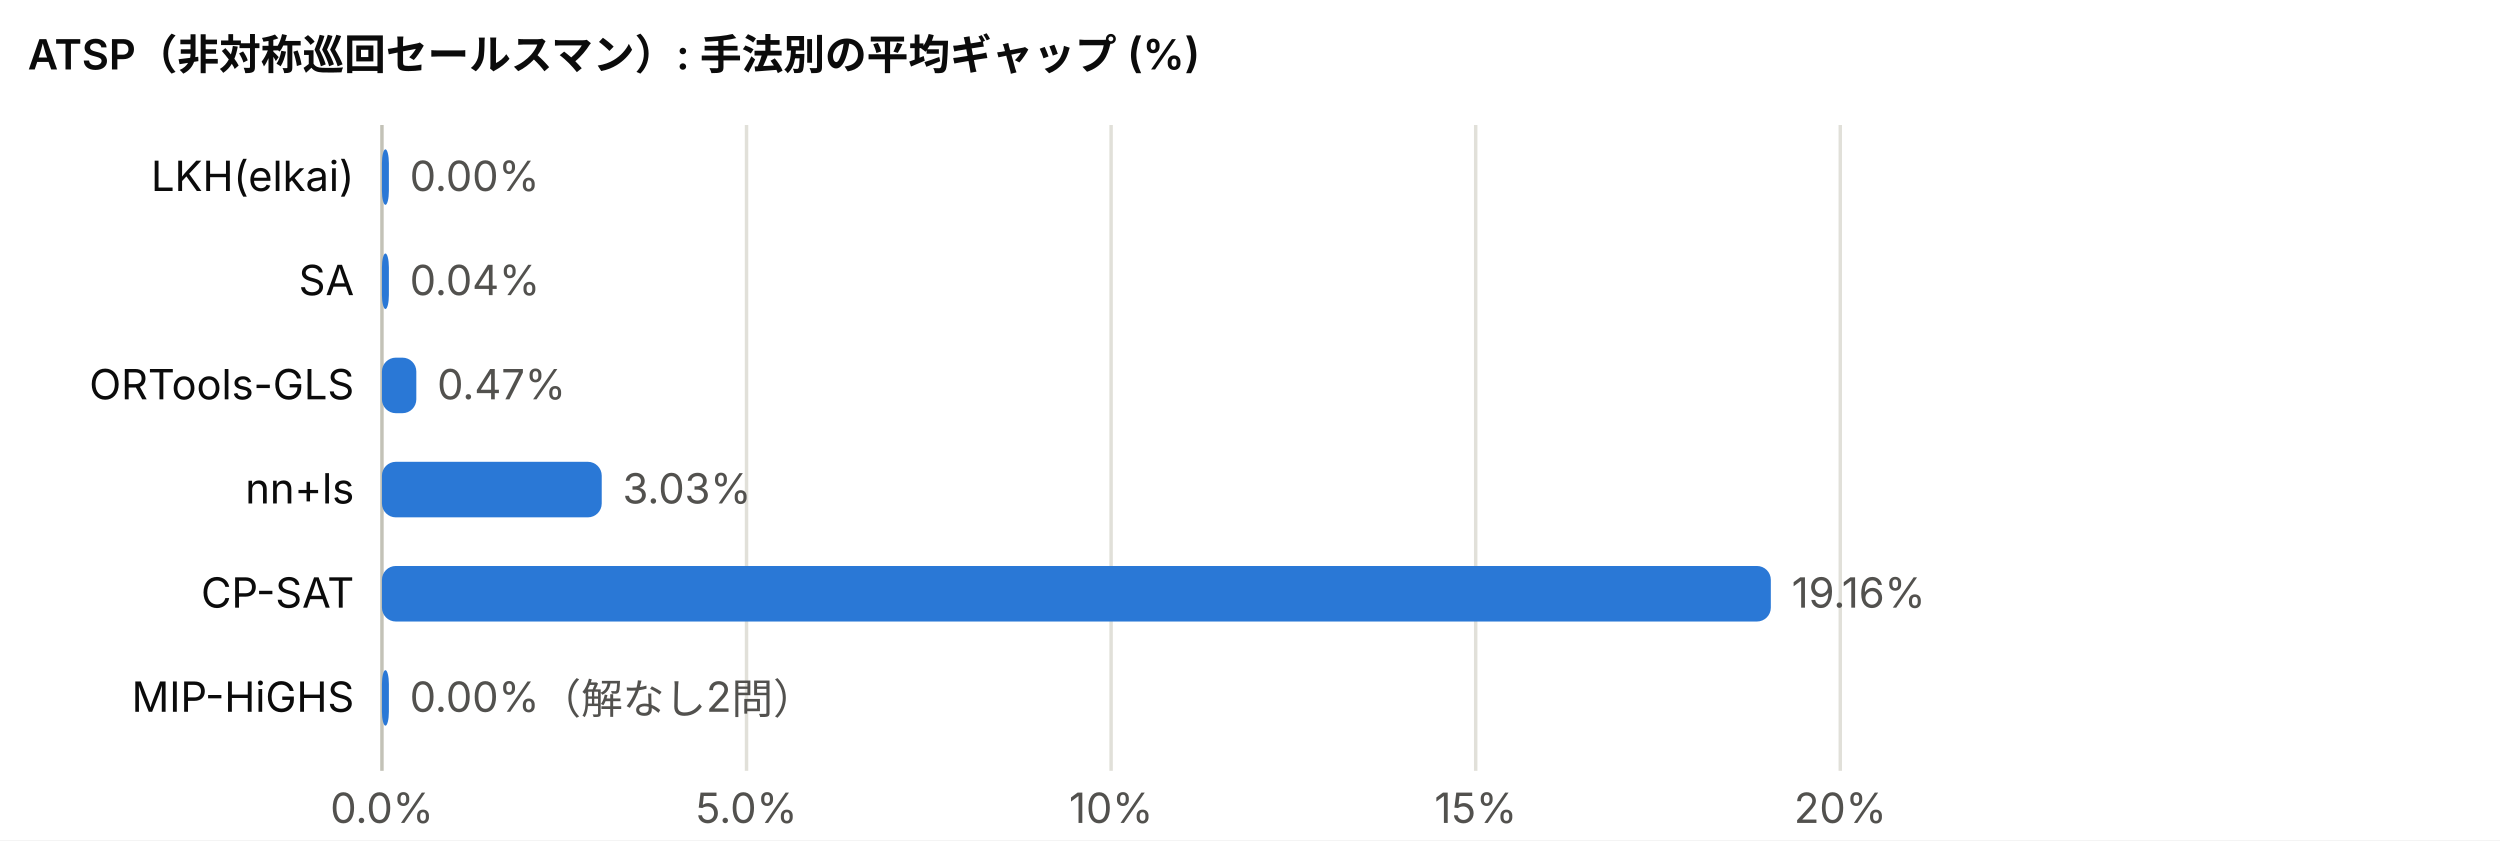
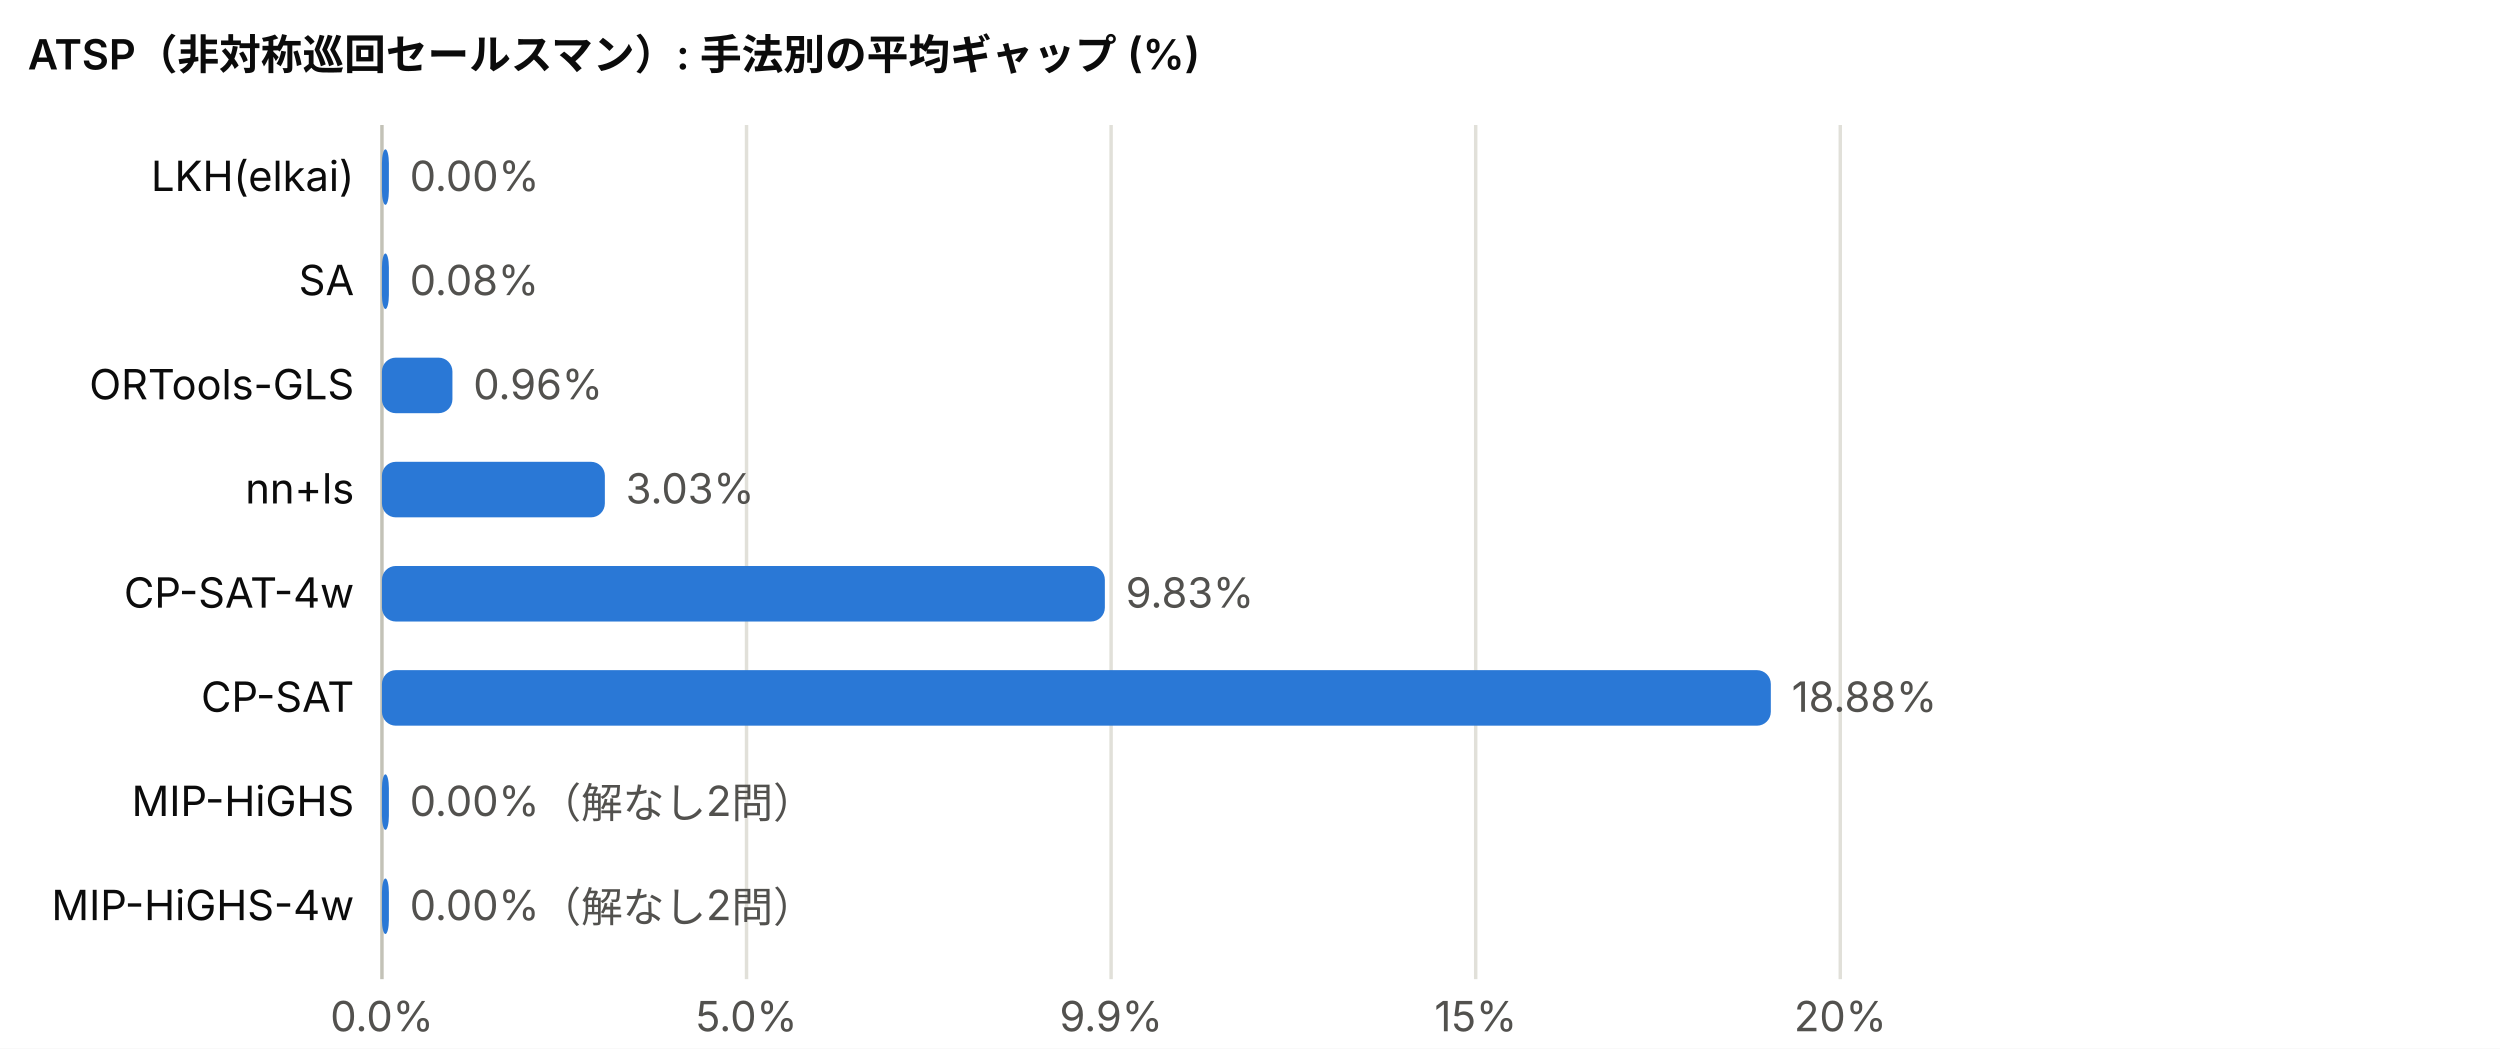
- <svg xmlns="http://www.w3.org/2000/svg" width="720" height="242" viewBox="0 0 720 242" font-family="-apple-system, 'Segoe UI', 'Hiragino Sans', 'Yu Gothic UI', Meiryo, sans-serif" font-size="12">
-   <rect width="720" height="242" fill="#ffffff" />
+ <svg xmlns="http://www.w3.org/2000/svg" width="720" height="302" viewBox="0 0 720 302" font-family="-apple-system, 'Segoe UI', 'Hiragino Sans', 'Yu Gothic UI', Meiryo, sans-serif" font-size="12">
+   <rect width="720" height="302" fill="#ffffff" />
  <text x="8.0" y="20.0" text-anchor="start" fill="#0b0b0b" font-weight="600">ATSP（非対称巡回セールスマン）: 手法別の平均ギャップ (%)</text>
-   <line x1="110.0" x2="110.0" y1="36" y2="222" stroke="#c3c2b7" />
-   <text x="110.0" y="237.0" text-anchor="middle" fill="#52514e">0.0%</text>
-   <line x1="215.0" x2="215.0" y1="36" y2="222" stroke="#e1e0d9" />
-   <text x="215.0" y="237.0" text-anchor="middle" fill="#52514e">5.0%</text>
-   <line x1="320.0" x2="320.0" y1="36" y2="222" stroke="#e1e0d9" />
-   <text x="320.0" y="237.0" text-anchor="middle" fill="#52514e">10%</text>
-   <line x1="425.0" x2="425.0" y1="36" y2="222" stroke="#e1e0d9" />
-   <text x="425.0" y="237.0" text-anchor="middle" fill="#52514e">15%</text>
-   <line x1="530.0" x2="530.0" y1="36" y2="222" stroke="#e1e0d9" />
-   <text x="530.0" y="237.0" text-anchor="middle" fill="#52514e">20%</text>
+   <line x1="110.0" x2="110.0" y1="36" y2="282" stroke="#c3c2b7" />
+   <text x="110.0" y="297.0" text-anchor="middle" fill="#52514e">0.0%</text>
+   <line x1="215.0" x2="215.0" y1="36" y2="282" stroke="#e1e0d9" />
+   <text x="215.0" y="297.0" text-anchor="middle" fill="#52514e">5.0%</text>
+   <line x1="320.0" x2="320.0" y1="36" y2="282" stroke="#e1e0d9" />
+   <text x="320.0" y="297.0" text-anchor="middle" fill="#52514e">9.9%</text>
+   <line x1="425.0" x2="425.0" y1="36" y2="282" stroke="#e1e0d9" />
+   <text x="425.0" y="297.0" text-anchor="middle" fill="#52514e">15%</text>
+   <line x1="530.0" x2="530.0" y1="36" y2="282" stroke="#e1e0d9" />
+   <text x="530.0" y="297.0" text-anchor="middle" fill="#52514e">20%</text>
  <text x="102.0" y="55.0" text-anchor="end" fill="#0b0b0b">LKH(elkai)</text>
  <rect x="110" y="43" width="2.0" height="16" rx="4" fill="#2a78d6" />
  <text x="118.0" y="55.0" text-anchor="start" fill="#52514e">0.00%</text>
  <text x="102.0" y="85.0" text-anchor="end" fill="#0b0b0b">SA</text>
  <rect x="110" y="73" width="2.0" height="16" rx="4" fill="#2a78d6" />
-   <text x="118.0" y="85.0" text-anchor="start" fill="#52514e">0.04%</text>
+   <text x="118.0" y="85.0" text-anchor="start" fill="#52514e">0.08%</text>
  <text x="102.0" y="115.0" text-anchor="end" fill="#0b0b0b">ORTools-GLS</text>
-   <rect x="110" y="103" width="9.9" height="16" rx="4" fill="#2a78d6" />
-   <text x="125.9" y="115.0" text-anchor="start" fill="#52514e">0.47%</text>
+   <rect x="110" y="103" width="20.3" height="16" rx="4" fill="#2a78d6" />
+   <text x="136.3" y="115.0" text-anchor="start" fill="#52514e">0.96%</text>
  <text x="102.0" y="145.0" text-anchor="end" fill="#0b0b0b">nn+ls</text>
-   <rect x="110" y="133" width="63.3" height="16" rx="4" fill="#2a78d6" />
-   <text x="179.3" y="145.0" text-anchor="start" fill="#52514e">3.03%</text>
-   <text x="102.0" y="175.0" text-anchor="end" fill="#0b0b0b">CP-SAT</text>
-   <rect x="110" y="163" width="400.0" height="16" rx="4" fill="#2a78d6" />
-   <text x="516.0" y="175.0" text-anchor="start" fill="#52514e">19.16%</text>
-   <text x="102.0" y="205.0" text-anchor="end" fill="#0b0b0b">MIP-HiGHS</text>
-   <rect x="110" y="193" width="2.0" height="16" rx="4" fill="#2a78d6" />
-   <text x="118.0" y="205.0" text-anchor="start" fill="#52514e">0.00%（解なし2問）</text>
+   <rect x="110" y="133" width="64.2" height="16" rx="4" fill="#2a78d6" />
+   <text x="180.2" y="145.0" text-anchor="start" fill="#52514e">3.03%</text>
+   <text x="102.0" y="175.0" text-anchor="end" fill="#0b0b0b">CP-SAT-4w</text>
+   <rect x="110" y="163" width="208.2" height="16" rx="4" fill="#2a78d6" />
+   <text x="324.2" y="175.0" text-anchor="start" fill="#52514e">9.83%</text>
+   <text x="102.0" y="205.0" text-anchor="end" fill="#0b0b0b">CP-SAT</text>
+   <rect x="110" y="193" width="400.0" height="16" rx="4" fill="#2a78d6" />
+   <text x="516.0" y="205.0" text-anchor="start" fill="#52514e">18.88%</text>
+   <text x="102.0" y="235.0" text-anchor="end" fill="#0b0b0b">MIP-HiGHS</text>
+   <rect x="110" y="223" width="2.0" height="16" rx="4" fill="#2a78d6" />
+   <text x="118.0" y="235.0" text-anchor="start" fill="#52514e">0.00%（解なし2問）</text>
+   <text x="102.0" y="265.0" text-anchor="end" fill="#0b0b0b">MIP-HiGHS-4w</text>
+   <rect x="110" y="253" width="2.0" height="16" rx="4" fill="#2a78d6" />
+   <text x="118.0" y="265.0" text-anchor="start" fill="#52514e">0.00%（解なし2問）</text>
</svg>
